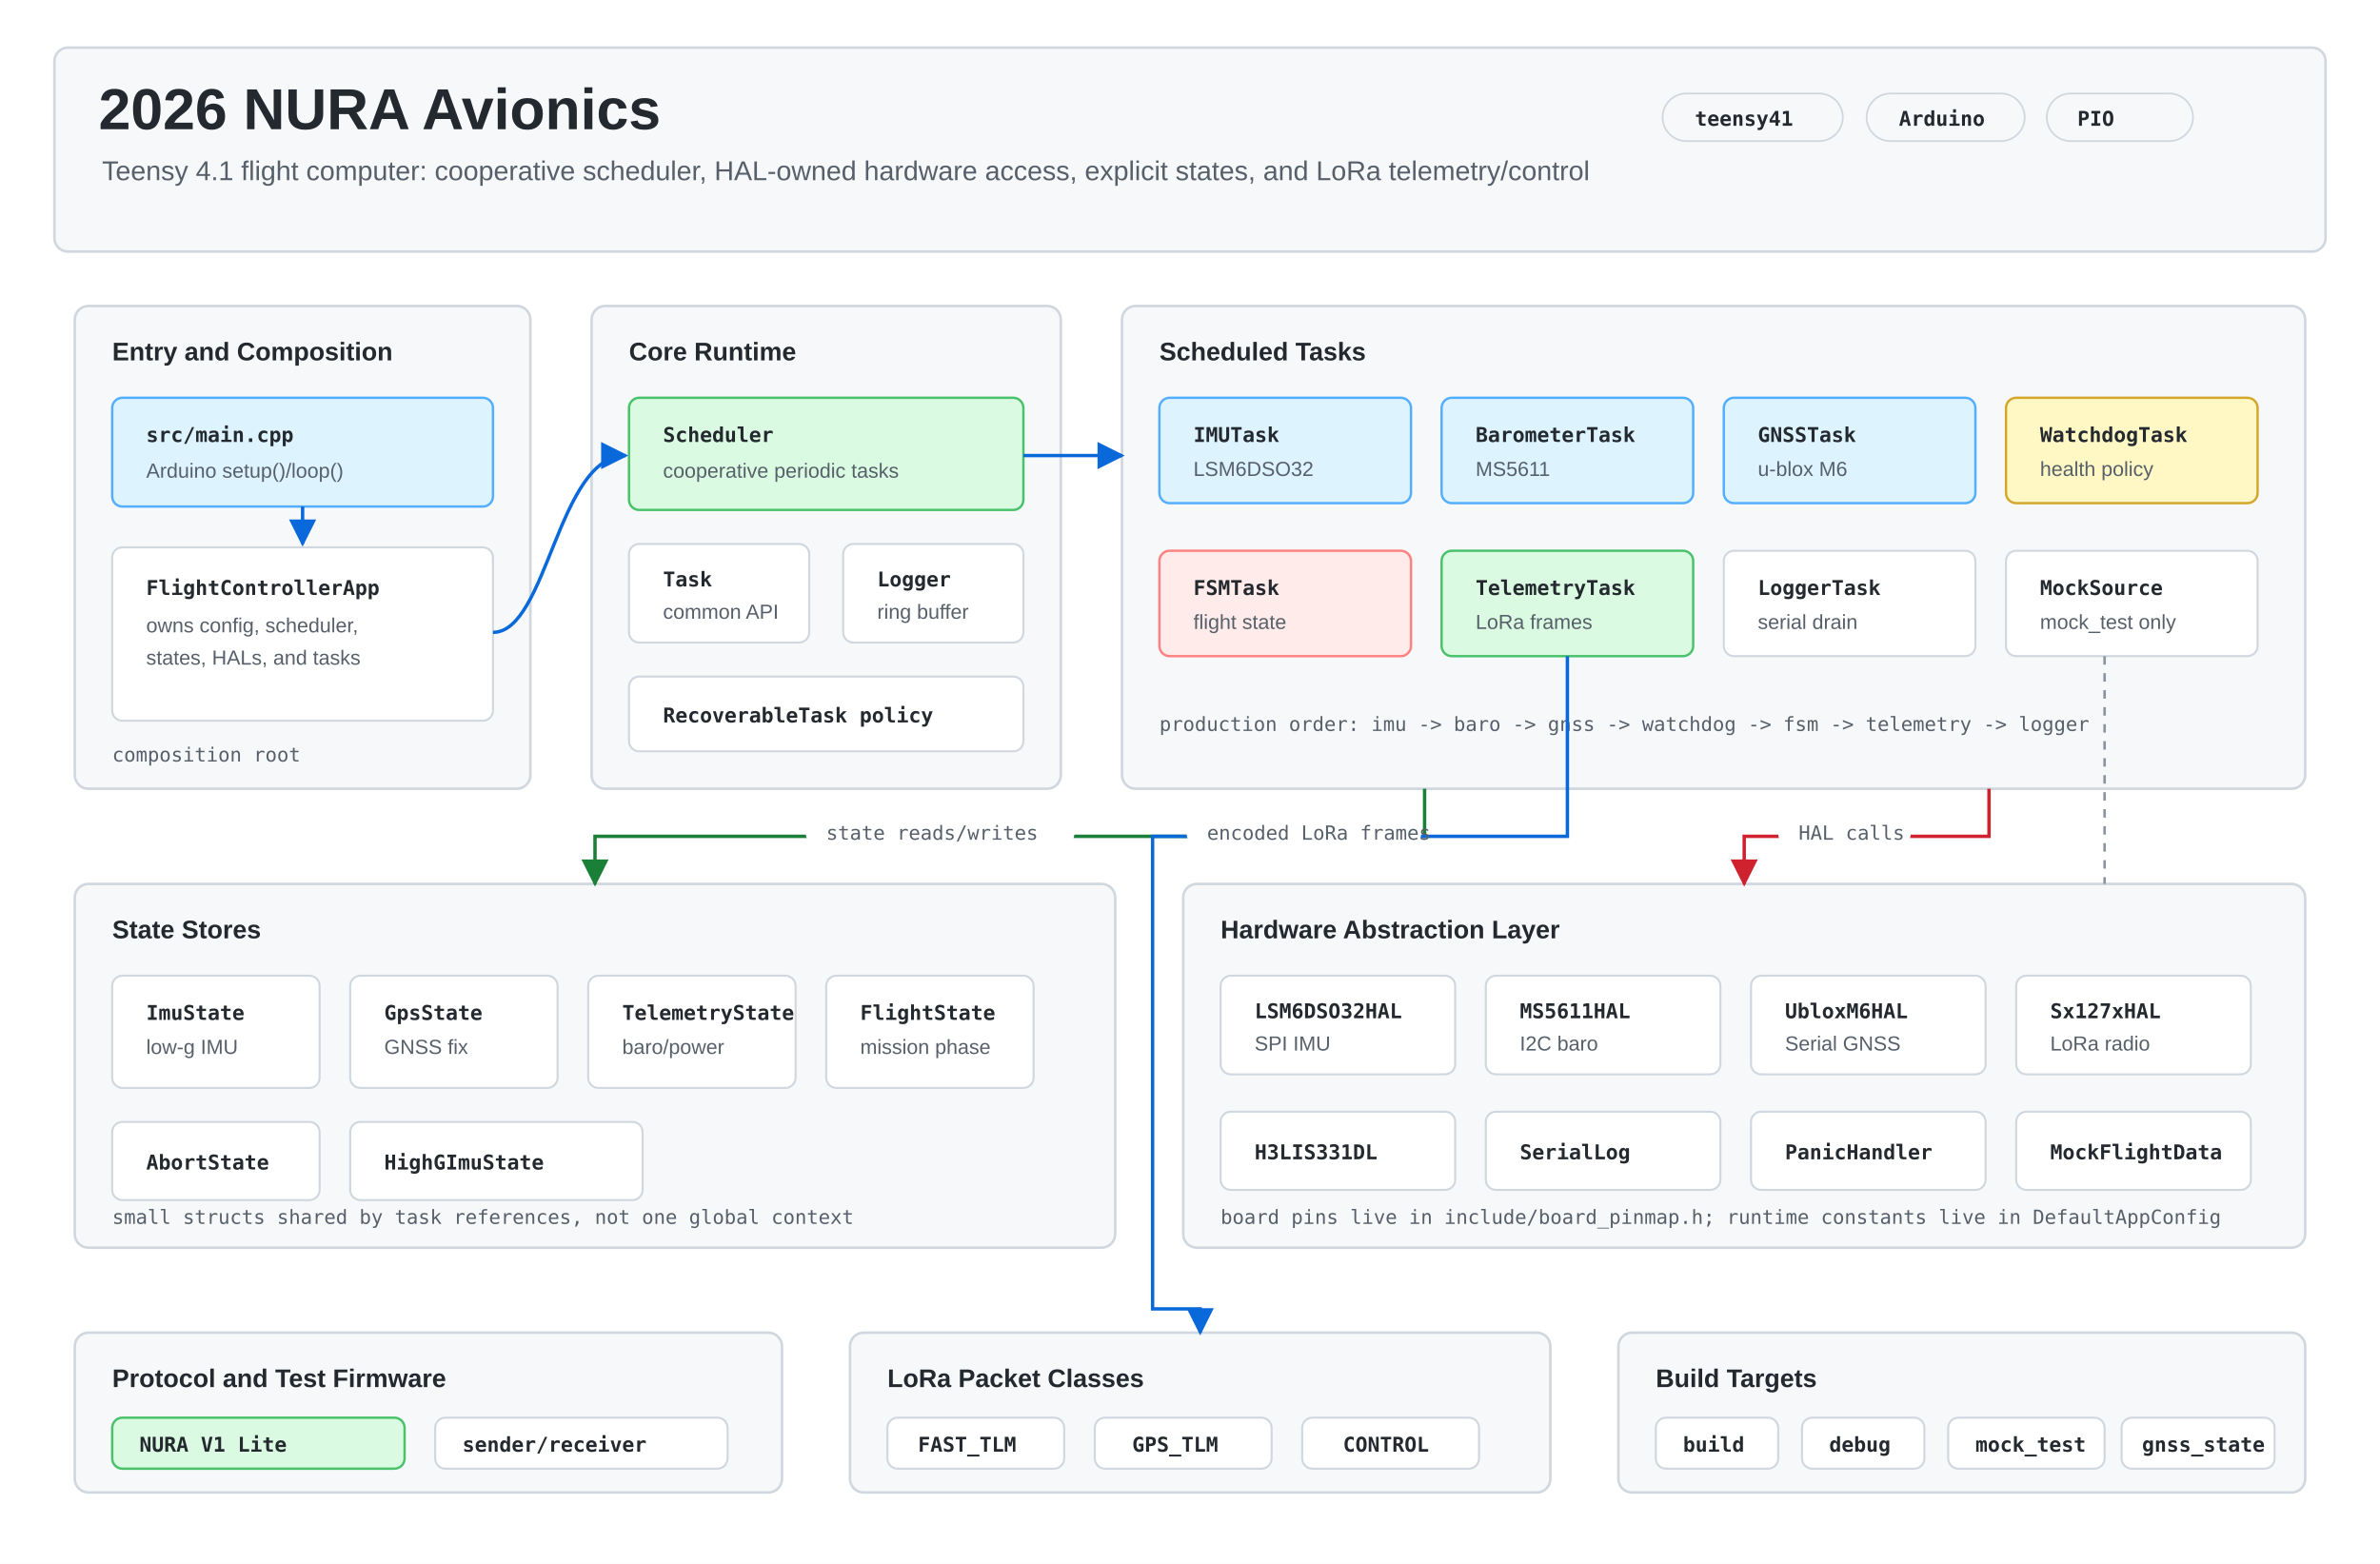
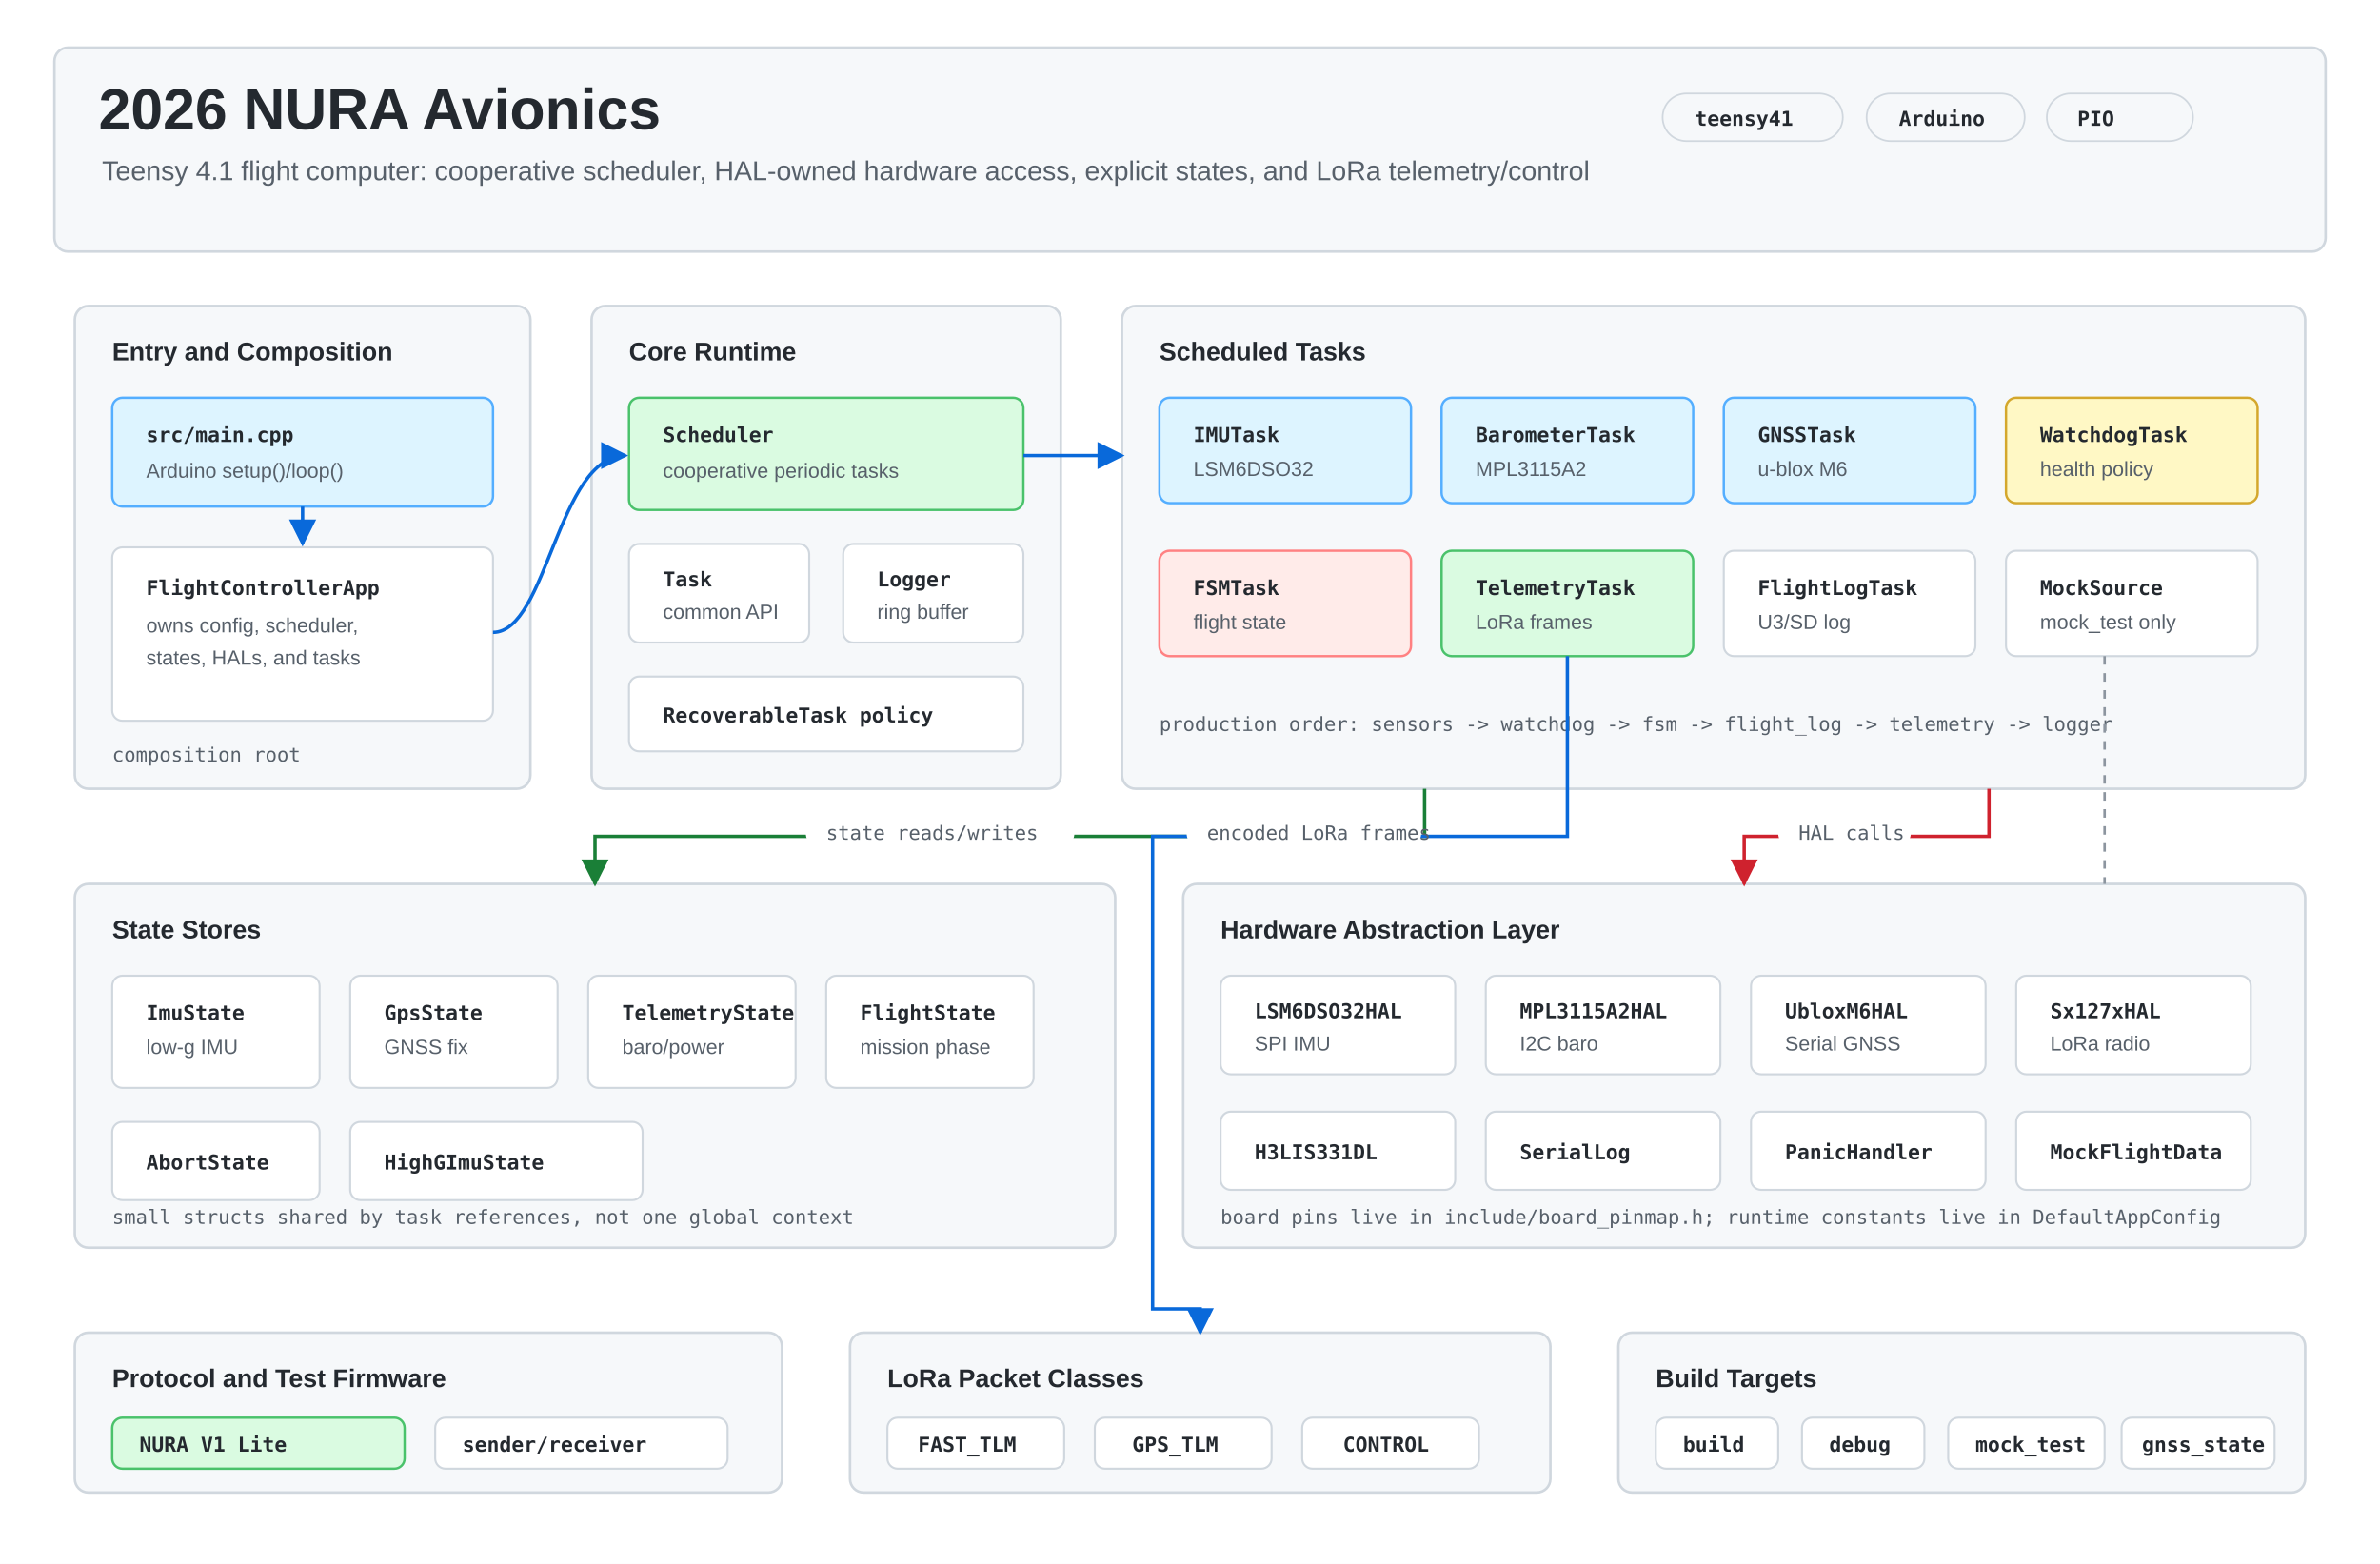
<svg xmlns="http://www.w3.org/2000/svg" width="1400" height="920" viewBox="0 0 1400 920" role="img" aria-labelledby="title desc">
  <defs>
    <marker id="arrow-blue" viewBox="0 0 10 10" refX="9" refY="5" markerWidth="8" markerHeight="8" orient="auto-start-reverse">
      <path d="M 0 0 L 10 5 L 0 10 z" fill="#0969da" />
    </marker>
    <marker id="arrow-green" viewBox="0 0 10 10" refX="9" refY="5" markerWidth="8" markerHeight="8" orient="auto-start-reverse">
      <path d="M 0 0 L 10 5 L 0 10 z" fill="#1a7f37" />
    </marker>
    <marker id="arrow-red" viewBox="0 0 10 10" refX="9" refY="5" markerWidth="8" markerHeight="8" orient="auto-start-reverse">
      <path d="M 0 0 L 10 5 L 0 10 z" fill="#cf222e" />
    </marker>
    <style>
      .bg { fill: #ffffff; }
      .panel { fill: #f6f8fa; stroke: #d0d7de; stroke-width: 1.5; }
      .card { fill: #ffffff; stroke: #d0d7de; stroke-width: 1.2; }
      .card-blue { fill: #ddf4ff; stroke: #54aeff; stroke-width: 1.4; }
      .card-green { fill: #dafbe1; stroke: #4ac26b; stroke-width: 1.4; }
      .card-yellow { fill: #fff8c5; stroke: #d4a72c; stroke-width: 1.4; }
      .card-red { fill: #ffebe9; stroke: #ff8182; stroke-width: 1.4; }
      .title { fill: #24292f; font-family: Arial, sans-serif; font-size: 34px; font-weight: 700; }
      .subtitle { fill: #57606a; font-family: Arial, sans-serif; font-size: 16px; }
      .section { fill: #24292f; font-family: Arial, sans-serif; font-size: 15px; font-weight: 700; }
      .label { fill: #24292f; font-family: Arial, sans-serif; font-size: 13px; font-weight: 700; }
      .body { fill: #57606a; font-family: Arial, sans-serif; font-size: 12px; }
      .mono { fill: #24292f; font-family: monospace; font-size: 12px; font-weight: 700; }
      .note { fill: #57606a; font-family: monospace; font-size: 11.5px; }
      .badge { fill: #f6f8fa; stroke: #d0d7de; stroke-width: 1; }
      .badge-text { fill: #24292f; font-family: monospace; font-size: 12px; font-weight: 700; }
      .arrow-blue { fill: none; stroke: #0969da; stroke-width: 2; marker-end: url(#arrow-blue); }
      .arrow-green { fill: none; stroke: #1a7f37; stroke-width: 2; marker-end: url(#arrow-green); }
      .arrow-red { fill: none; stroke: #cf222e; stroke-width: 2; marker-end: url(#arrow-red); }
      .line { fill: none; stroke: #8c959f; stroke-width: 1.5; stroke-dasharray: 5 5; }
    </style>
  </defs>
  <rect class="bg" x="0" y="0" width="1400" height="920" />
  <rect class="panel" x="32" y="28" width="1336" height="120" rx="8" />
  <text class="title" x="58" y="76">2026 NURA Avionics</text>
  <text class="subtitle" x="60" y="106">Teensy 4.1 flight computer: cooperative scheduler, HAL-owned hardware access, explicit states, and LoRa telemetry/control</text>
  <rect class="badge" x="978" y="55" width="106" height="28" rx="14" />
  <text class="badge-text" x="997" y="74">teensy41</text>
  <rect class="badge" x="1098" y="55" width="93" height="28" rx="14" />
  <text class="badge-text" x="1117" y="74">Arduino</text>
  <rect class="badge" x="1204" y="55" width="86" height="28" rx="14" />
  <text class="badge-text" x="1222" y="74">PIO</text>
  <rect class="panel" x="44" y="180" width="268" height="284" rx="8" />
  <text class="section" x="66" y="212">Entry and Composition</text>
  <rect class="card-blue" x="66" y="234" width="224" height="64" rx="6" />
  <text class="mono" x="86" y="260">src/main.cpp</text>
  <text class="body" x="86" y="281">Arduino setup()/loop()</text>
  <rect class="card" x="66" y="322" width="224" height="102" rx="6" />
  <text class="mono" x="86" y="350">FlightControllerApp</text>
  <text class="body" x="86" y="372">owns config, scheduler,</text>
  <text class="body" x="86" y="391">states, HALs, and tasks</text>
  <text class="note" x="66" y="448">composition root</text>
  <rect class="panel" x="348" y="180" width="276" height="284" rx="8" />
  <text class="section" x="370" y="212">Core Runtime</text>
  <rect class="card-green" x="370" y="234" width="232" height="66" rx="6" />
  <text class="mono" x="390" y="260">Scheduler</text>
  <text class="body" x="390" y="281">cooperative periodic tasks</text>
  <rect class="card" x="370" y="320" width="106" height="58" rx="6" />
  <text class="mono" x="390" y="345">Task</text>
  <text class="body" x="390" y="364">common API</text>
  <rect class="card" x="496" y="320" width="106" height="58" rx="6" />
  <text class="mono" x="516" y="345">Logger</text>
  <text class="body" x="516" y="364">ring buffer</text>
  <rect class="card" x="370" y="398" width="232" height="44" rx="6" />
  <text class="mono" x="390" y="425">RecoverableTask policy</text>
  <rect class="panel" x="660" y="180" width="696" height="284" rx="8" />
  <text class="section" x="682" y="212">Scheduled Tasks</text>
  <rect class="card-blue" x="682" y="234" width="148" height="62" rx="6" />
  <text class="mono" x="702" y="260">IMUTask</text>
  <text class="body" x="702" y="280">LSM6DSO32</text>
  <rect class="card-blue" x="848" y="234" width="148" height="62" rx="6" />
  <text class="mono" x="868" y="260">BarometerTask</text>
-   <text class="body" x="868" y="280">MS5611</text>
+   <text class="body" x="868" y="280">MPL3115A2</text>
  <rect class="card-blue" x="1014" y="234" width="148" height="62" rx="6" />
  <text class="mono" x="1034" y="260">GNSSTask</text>
  <text class="body" x="1034" y="280">u-blox M6</text>
  <rect class="card-yellow" x="1180" y="234" width="148" height="62" rx="6" />
  <text class="mono" x="1200" y="260">WatchdogTask</text>
  <text class="body" x="1200" y="280">health policy</text>
  <rect class="card-red" x="682" y="324" width="148" height="62" rx="6" />
  <text class="mono" x="702" y="350">FSMTask</text>
  <text class="body" x="702" y="370">flight state</text>
  <rect class="card-green" x="848" y="324" width="148" height="62" rx="6" />
  <text class="mono" x="868" y="350">TelemetryTask</text>
  <text class="body" x="868" y="370">LoRa frames</text>
  <rect class="card" x="1014" y="324" width="148" height="62" rx="6" />
-   <text class="mono" x="1034" y="350">LoggerTask</text>
-   <text class="body" x="1034" y="370">serial drain</text>
+   <text class="mono" x="1034" y="350">FlightLogTask</text>
+   <text class="body" x="1034" y="370">U3/SD log</text>
  <rect class="card" x="1180" y="324" width="148" height="62" rx="6" />
  <text class="mono" x="1200" y="350">MockSource</text>
  <text class="body" x="1200" y="370">mock_test only</text>
-   <text class="note" x="682" y="430">production order: imu -&gt; baro -&gt; gnss -&gt; watchdog -&gt; fsm -&gt; telemetry -&gt; logger</text>
+   <text class="note" x="682" y="430">production order: sensors -&gt; watchdog -&gt; fsm -&gt; flight_log -&gt; telemetry -&gt; logger</text>
  <rect class="panel" x="44" y="520" width="612" height="214" rx="8" />
  <text class="section" x="66" y="552">State Stores</text>
  <rect class="card" x="66" y="574" width="122" height="66" rx="6" />
  <text class="mono" x="86" y="600">ImuState</text>
  <text class="body" x="86" y="620">low-g IMU</text>
  <rect class="card" x="206" y="574" width="122" height="66" rx="6" />
  <text class="mono" x="226" y="600">GpsState</text>
  <text class="body" x="226" y="620">GNSS fix</text>
  <rect class="card" x="346" y="574" width="122" height="66" rx="6" />
  <text class="mono" x="366" y="600">TelemetryState</text>
  <text class="body" x="366" y="620">baro/power</text>
  <rect class="card" x="486" y="574" width="122" height="66" rx="6" />
  <text class="mono" x="506" y="600">FlightState</text>
  <text class="body" x="506" y="620">mission phase</text>
  <rect class="card" x="66" y="660" width="122" height="46" rx="6" />
  <text class="mono" x="86" y="688">AbortState</text>
  <rect class="card" x="206" y="660" width="172" height="46" rx="6" />
  <text class="mono" x="226" y="688">HighGImuState</text>
  <text class="note" x="66" y="720">small structs shared by task references, not one global context</text>
  <rect class="panel" x="696" y="520" width="660" height="214" rx="8" />
  <text class="section" x="718" y="552">Hardware Abstraction Layer</text>
  <rect class="card" x="718" y="574" width="138" height="58" rx="6" />
  <text class="mono" x="738" y="599">LSM6DSO32HAL</text>
  <text class="body" x="738" y="618">SPI IMU</text>
  <rect class="card" x="874" y="574" width="138" height="58" rx="6" />
-   <text class="mono" x="894" y="599">MS5611HAL</text>
+   <text class="mono" x="894" y="599">MPL3115A2HAL</text>
  <text class="body" x="894" y="618">I2C baro</text>
  <rect class="card" x="1030" y="574" width="138" height="58" rx="6" />
  <text class="mono" x="1050" y="599">UbloxM6HAL</text>
  <text class="body" x="1050" y="618">Serial GNSS</text>
  <rect class="card" x="1186" y="574" width="138" height="58" rx="6" />
  <text class="mono" x="1206" y="599">Sx127xHAL</text>
  <text class="body" x="1206" y="618">LoRa radio</text>
  <rect class="card" x="718" y="654" width="138" height="46" rx="6" />
  <text class="mono" x="738" y="682">H3LIS331DL</text>
  <rect class="card" x="874" y="654" width="138" height="46" rx="6" />
  <text class="mono" x="894" y="682">SerialLog</text>
  <rect class="card" x="1030" y="654" width="138" height="46" rx="6" />
  <text class="mono" x="1050" y="682">PanicHandler</text>
  <rect class="card" x="1186" y="654" width="138" height="46" rx="6" />
  <text class="mono" x="1206" y="682">MockFlightData</text>
  <text class="note" x="718" y="720">board pins live in include/board_pinmap.h; runtime constants live in DefaultAppConfig</text>
  <rect class="panel" x="44" y="784" width="416" height="94" rx="8" />
  <text class="section" x="66" y="816">Protocol and Test Firmware</text>
  <rect class="card-green" x="66" y="834" width="172" height="30" rx="6" />
  <text class="mono" x="82" y="854">NURA V1 Lite</text>
  <rect class="card" x="256" y="834" width="172" height="30" rx="6" />
  <text class="mono" x="272" y="854">sender/receiver</text>
  <rect class="panel" x="500" y="784" width="412" height="94" rx="8" />
  <text class="section" x="522" y="816">LoRa Packet Classes</text>
  <rect class="card" x="522" y="834" width="104" height="30" rx="6" />
  <text class="mono" x="540" y="854">FAST_TLM</text>
  <rect class="card" x="644" y="834" width="104" height="30" rx="6" />
  <text class="mono" x="666" y="854">GPS_TLM</text>
  <rect class="card" x="766" y="834" width="104" height="30" rx="6" />
  <text class="mono" x="790" y="854">CONTROL</text>
  <rect class="panel" x="952" y="784" width="404" height="94" rx="8" />
  <text class="section" x="974" y="816">Build Targets</text>
  <rect class="card" x="974" y="834" width="72" height="30" rx="6" />
  <text class="mono" x="990" y="854">build</text>
  <rect class="card" x="1060" y="834" width="72" height="30" rx="6" />
  <text class="mono" x="1076" y="854">debug</text>
  <rect class="card" x="1146" y="834" width="92" height="30" rx="6" />
  <text class="mono" x="1162" y="854">mock_test</text>
  <rect class="card" x="1248" y="834" width="90" height="30" rx="6" />
  <text class="mono" x="1260" y="854">gnss_state</text>
  <path class="arrow-blue" d="M 178 298 L 178 320" />
  <path class="arrow-blue" d="M 290 372 C 322 372 328 268 368 268" />
  <path class="arrow-blue" d="M 602 268 C 630 268 640 268 660 268" />
  <path class="arrow-green" d="M 838 464 L 838 492 L 350 492 L 350 520" />
  <rect class="bg" x="474" y="480" width="158" height="20" rx="10" />
  <text class="note" x="486" y="494">state reads/writes</text>
  <path class="arrow-red" d="M 1170 464 L 1170 492 L 1026 492 L 1026 520" />
  <rect class="bg" x="1046" y="480" width="78" height="20" rx="10" />
  <text class="note" x="1058" y="494">HAL calls</text>
  <path class="arrow-blue" d="M 922 386 L 922 492 L 678 492 L 678 770 L 706 770 L 706 784" />
  <rect class="bg" x="698" y="480" width="138" height="20" rx="10" />
  <text class="note" x="710" y="494">encoded LoRa frames</text>
  <path class="line" d="M 1238 386 L 1238 520" />
</svg>
